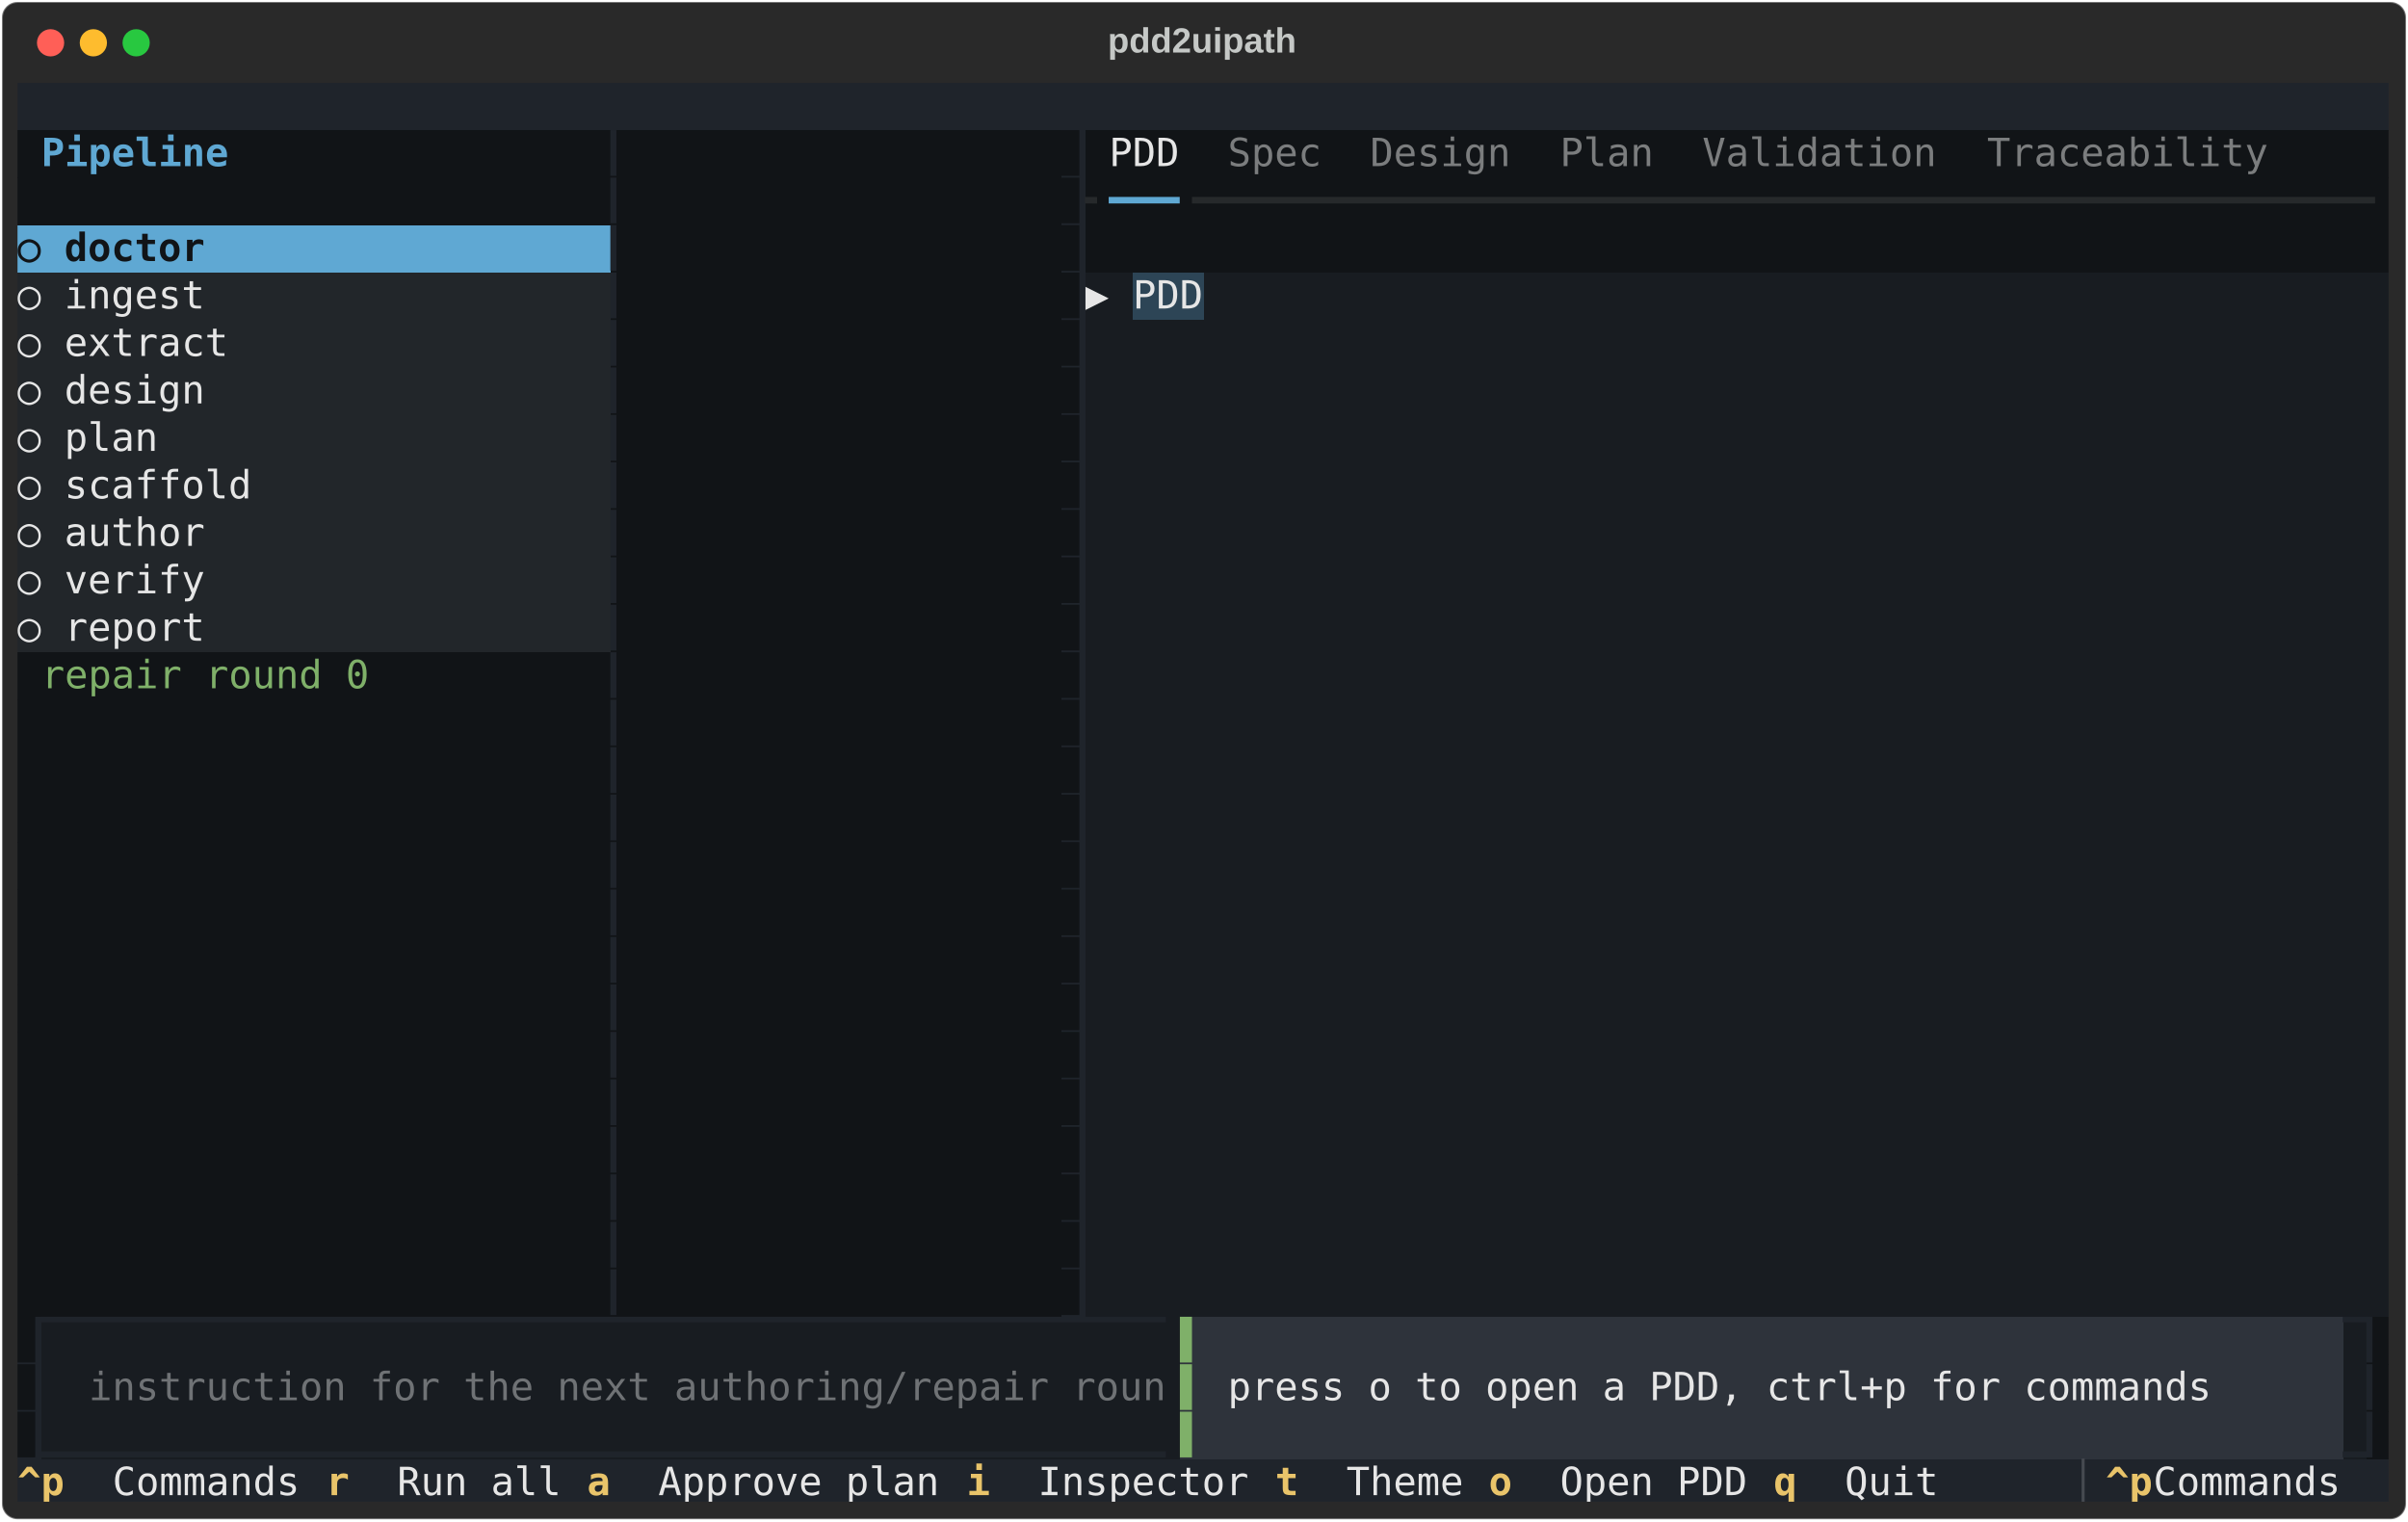
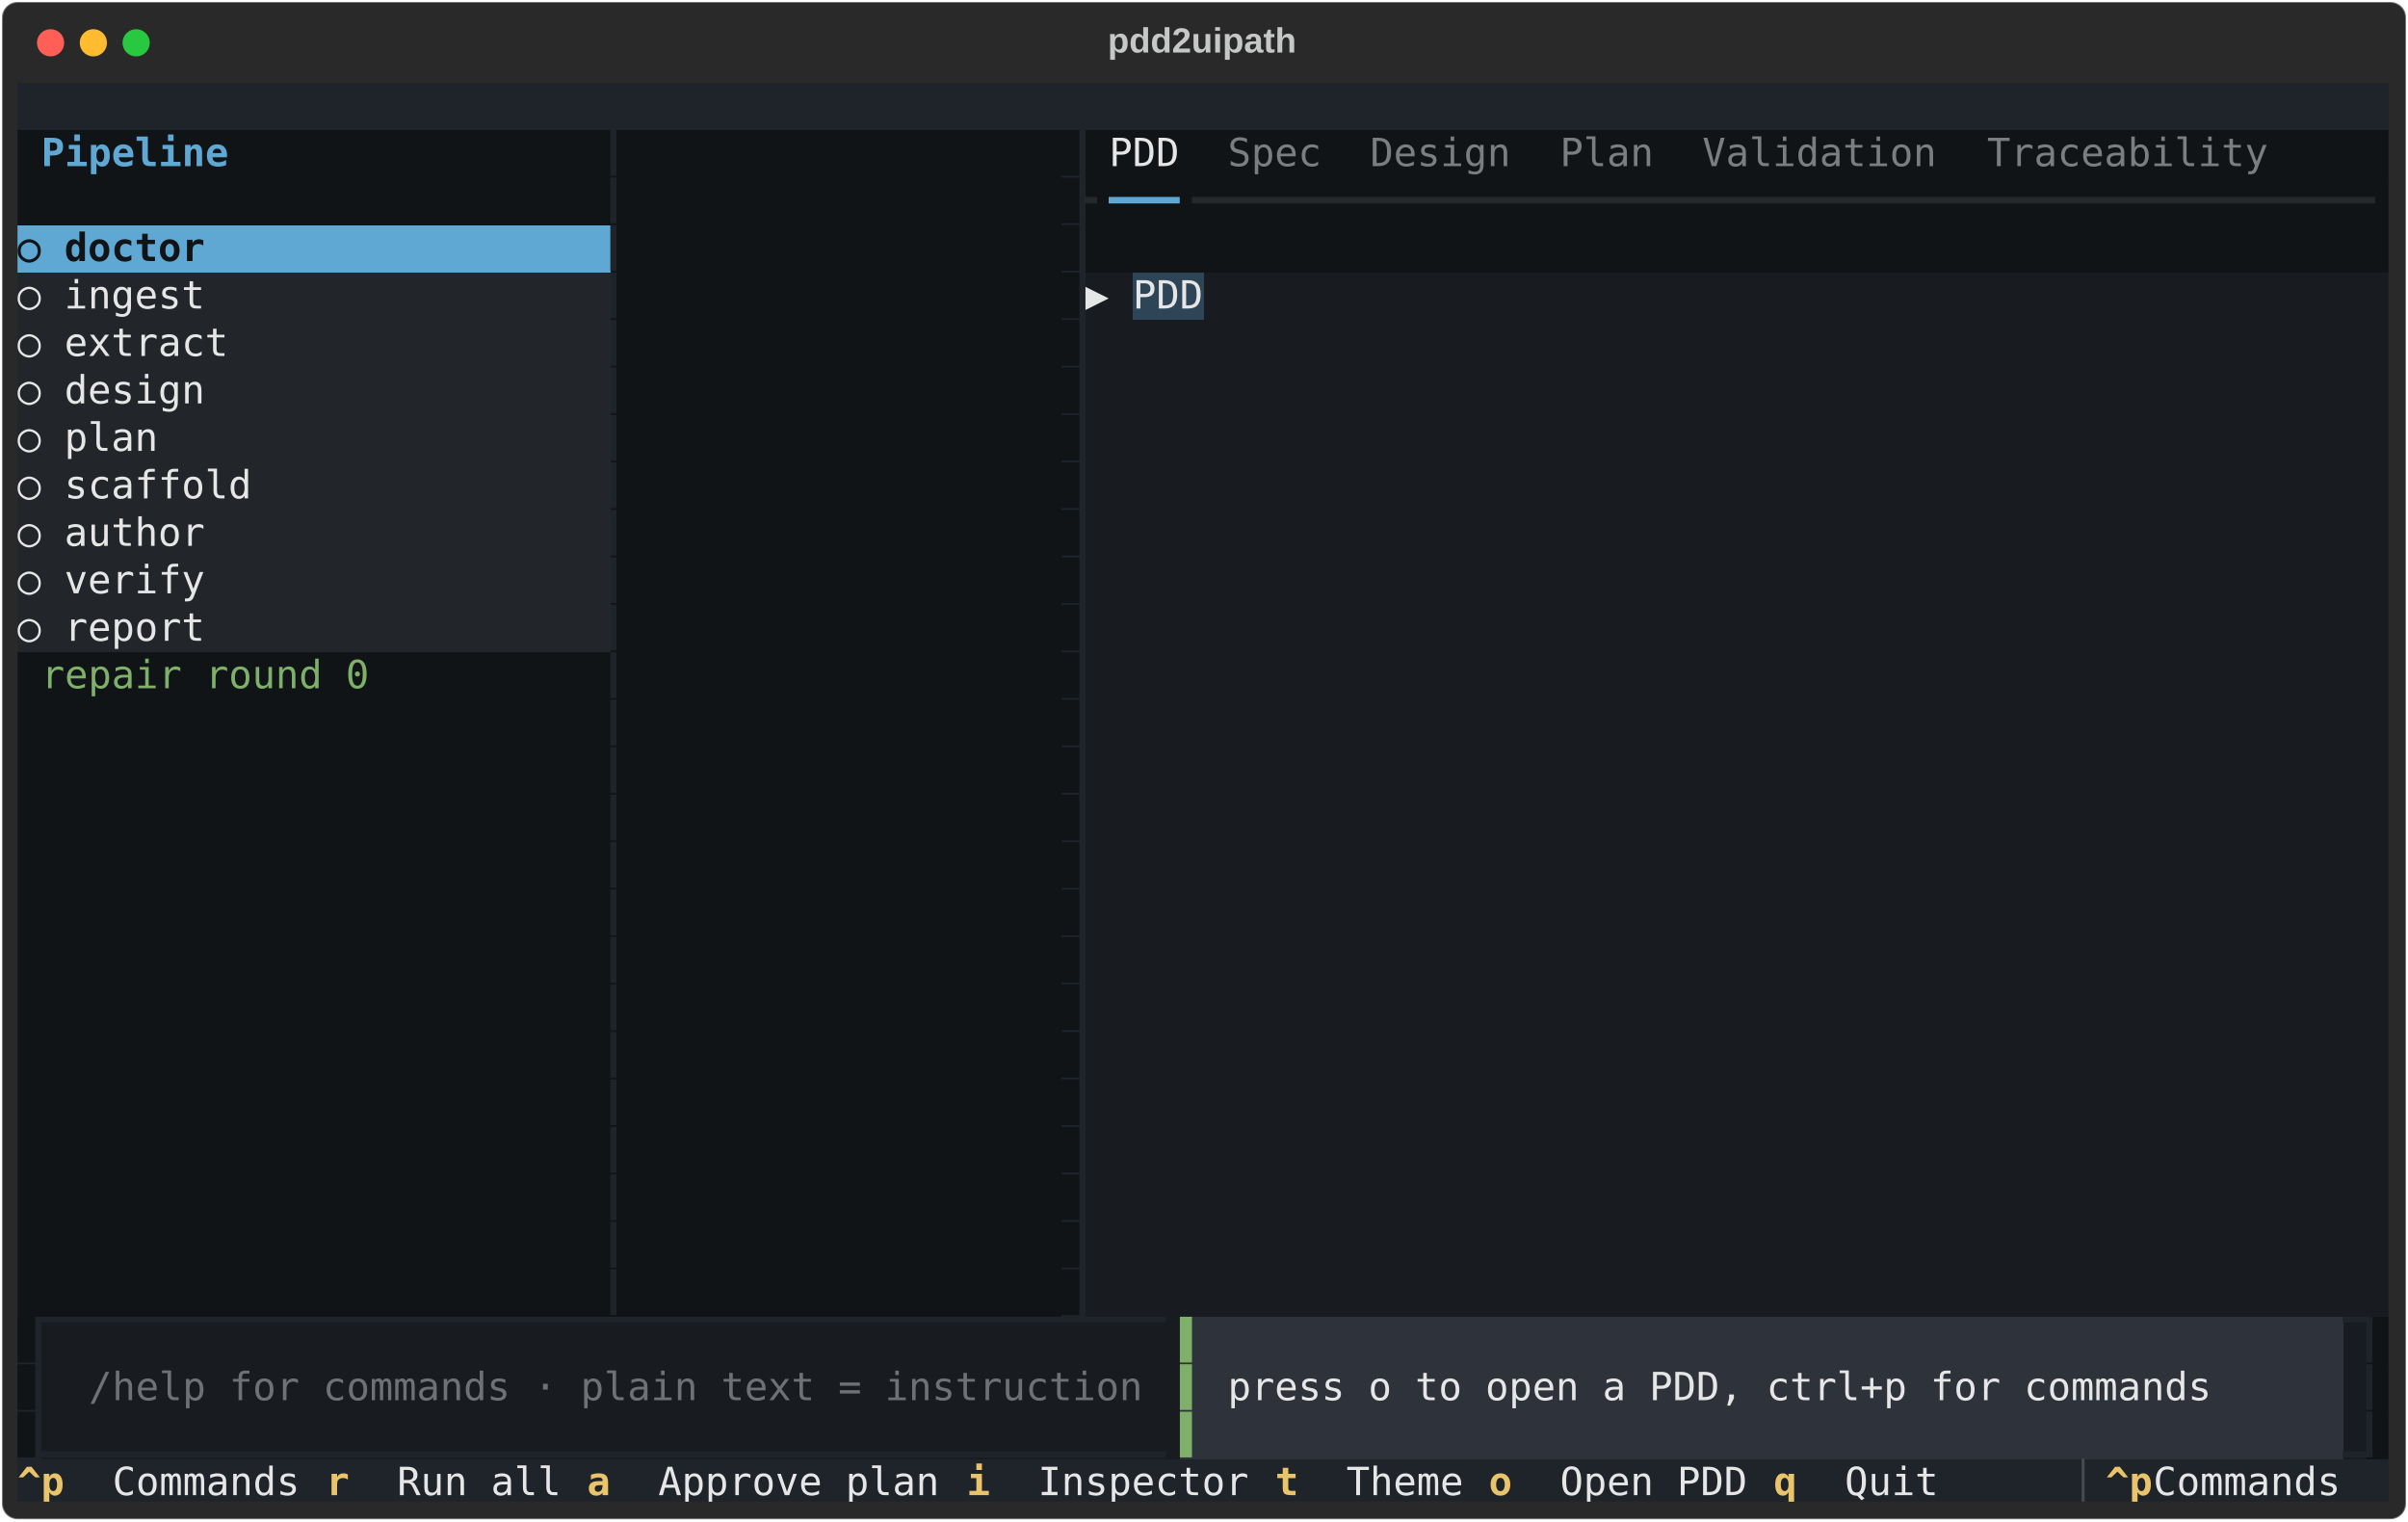
<svg xmlns="http://www.w3.org/2000/svg" class="rich-terminal" viewBox="0 0 1238 782.0">
  <style>

    @font-face {
        font-family: "Fira Code";
        src: local("FiraCode-Regular"),
                url("https://cdnjs.cloudflare.com/ajax/libs/firacode/6.2.0/woff2/FiraCode-Regular.woff2") format("woff2"),
                url("https://cdnjs.cloudflare.com/ajax/libs/firacode/6.2.0/woff/FiraCode-Regular.woff") format("woff");
        font-style: normal;
        font-weight: 400;
    }
    @font-face {
        font-family: "Fira Code";
        src: local("FiraCode-Bold"),
                url("https://cdnjs.cloudflare.com/ajax/libs/firacode/6.2.0/woff2/FiraCode-Bold.woff2") format("woff2"),
                url("https://cdnjs.cloudflare.com/ajax/libs/firacode/6.2.0/woff/FiraCode-Bold.woff") format("woff");
        font-style: bold;
        font-weight: 700;
    }

    .terminal-matrix {
        font-family: Fira Code, monospace;
        font-size: 20px;
        line-height: 24.4px;
        font-variant-east-asian: full-width;
    }

    .terminal-title {
        font-size: 18px;
        font-weight: bold;
        font-family: arial;
    }

    .terminal-r1 { fill: #c5c8c6 }
.terminal-r2 { fill: #e6e6e6 }
.terminal-r3 { fill: #5fa8d3;font-weight: bold }
.terminal-r4 { fill: #1f242b }
.terminal-r5 { fill: #111417 }
.terminal-r6 { fill: #7b7d7e }
.terminal-r7 { fill: #26292b }
.terminal-r8 { fill: #5fa8d3 }
.terminal-r9 { fill: #111417;font-weight: bold }
.terminal-r10 { fill: #e8c46a }
.terminal-r11 { fill: #7fb069 }
.terminal-r12 { fill: #6f7275 }
.terminal-r13 { fill: #e9c46a;font-weight: bold }
.terminal-r14 { fill: #464a50 }
    </style>
  <defs>
    <clipPath id="terminal-clip-terminal">
      <rect x="0" y="0" width="1219.0" height="731.0" />
    </clipPath>
    <clipPath id="terminal-line-0">
      <rect x="0" y="1.5" width="1220" height="24.65" />
    </clipPath>
    <clipPath id="terminal-line-1">
      <rect x="0" y="25.9" width="1220" height="24.65" />
    </clipPath>
    <clipPath id="terminal-line-2">
      <rect x="0" y="50.3" width="1220" height="24.65" />
    </clipPath>
    <clipPath id="terminal-line-3">
      <rect x="0" y="74.7" width="1220" height="24.65" />
    </clipPath>
    <clipPath id="terminal-line-4">
      <rect x="0" y="99.1" width="1220" height="24.65" />
    </clipPath>
    <clipPath id="terminal-line-5">
      <rect x="0" y="123.5" width="1220" height="24.65" />
    </clipPath>
    <clipPath id="terminal-line-6">
      <rect x="0" y="147.9" width="1220" height="24.65" />
    </clipPath>
    <clipPath id="terminal-line-7">
      <rect x="0" y="172.3" width="1220" height="24.65" />
    </clipPath>
    <clipPath id="terminal-line-8">
      <rect x="0" y="196.7" width="1220" height="24.65" />
    </clipPath>
    <clipPath id="terminal-line-9">
      <rect x="0" y="221.1" width="1220" height="24.65" />
    </clipPath>
    <clipPath id="terminal-line-10">
      <rect x="0" y="245.5" width="1220" height="24.65" />
    </clipPath>
    <clipPath id="terminal-line-11">
      <rect x="0" y="269.9" width="1220" height="24.65" />
    </clipPath>
    <clipPath id="terminal-line-12">
      <rect x="0" y="294.3" width="1220" height="24.65" />
    </clipPath>
    <clipPath id="terminal-line-13">
      <rect x="0" y="318.7" width="1220" height="24.65" />
    </clipPath>
    <clipPath id="terminal-line-14">
      <rect x="0" y="343.1" width="1220" height="24.65" />
    </clipPath>
    <clipPath id="terminal-line-15">
      <rect x="0" y="367.5" width="1220" height="24.65" />
    </clipPath>
    <clipPath id="terminal-line-16">
      <rect x="0" y="391.9" width="1220" height="24.65" />
    </clipPath>
    <clipPath id="terminal-line-17">
      <rect x="0" y="416.3" width="1220" height="24.65" />
    </clipPath>
    <clipPath id="terminal-line-18">
      <rect x="0" y="440.7" width="1220" height="24.65" />
    </clipPath>
    <clipPath id="terminal-line-19">
      <rect x="0" y="465.1" width="1220" height="24.65" />
    </clipPath>
    <clipPath id="terminal-line-20">
      <rect x="0" y="489.5" width="1220" height="24.65" />
    </clipPath>
    <clipPath id="terminal-line-21">
      <rect x="0" y="513.9" width="1220" height="24.65" />
    </clipPath>
    <clipPath id="terminal-line-22">
      <rect x="0" y="538.3" width="1220" height="24.65" />
    </clipPath>
    <clipPath id="terminal-line-23">
      <rect x="0" y="562.7" width="1220" height="24.65" />
    </clipPath>
    <clipPath id="terminal-line-24">
      <rect x="0" y="587.1" width="1220" height="24.65" />
    </clipPath>
    <clipPath id="terminal-line-25">
      <rect x="0" y="611.5" width="1220" height="24.65" />
    </clipPath>
    <clipPath id="terminal-line-26">
      <rect x="0" y="635.9" width="1220" height="24.65" />
    </clipPath>
    <clipPath id="terminal-line-27">
      <rect x="0" y="660.3" width="1220" height="24.65" />
    </clipPath>
    <clipPath id="terminal-line-28">
      <rect x="0" y="684.7" width="1220" height="24.65" />
    </clipPath>
  </defs>
  <rect fill="#292929" stroke="rgba(255,255,255,0.35)" stroke-width="1" x="1" y="1" width="1236" height="780" rx="8" />
  <text class="terminal-title" fill="#c5c8c6" text-anchor="middle" x="618" y="27">pdd2uipath</text>
  <g transform="translate(26,22)">
    <circle cx="0" cy="0" r="7" fill="#ff5f57" />
    <circle cx="22" cy="0" r="7" fill="#febc2e" />
    <circle cx="44" cy="0" r="7" fill="#28c840" />
  </g>
  <g transform="translate(9, 41)" clip-path="url(#terminal-clip-terminal)">
    <rect fill="#1f242b" x="0" y="1.5" width="12.2" height="24.65" shape-rendering="crispEdges" />
    <rect fill="#1f242b" x="12.2" y="1.5" width="0" height="24.65" shape-rendering="crispEdges" />
    <rect fill="#1f242b" x="12.2" y="1.5" width="1207.8" height="24.65" shape-rendering="crispEdges" />
    <rect fill="#111417" x="0" y="25.9" width="12.2" height="24.65" shape-rendering="crispEdges" />
    <rect fill="#111417" x="12.2" y="25.9" width="97.6" height="24.65" shape-rendering="crispEdges" />
    <rect fill="#111417" x="109.8" y="25.9" width="195.2" height="24.65" shape-rendering="crispEdges" />
    <rect fill="#111417" x="305" y="25.9" width="12.2" height="24.65" shape-rendering="crispEdges" />
    <rect fill="#111417" x="317.2" y="25.9" width="219.6" height="24.65" shape-rendering="crispEdges" />
    <rect fill="#1f242b" x="536.8" y="25.9" width="12.2" height="24.65" shape-rendering="crispEdges" />
    <rect fill="#111417" x="549" y="25.9" width="12.2" height="24.65" shape-rendering="crispEdges" />
    <rect fill="#111417" x="561.2" y="25.9" width="36.6" height="24.65" shape-rendering="crispEdges" />
    <rect fill="#111417" x="597.8" y="25.9" width="24.4" height="24.65" shape-rendering="crispEdges" />
    <rect fill="#111417" x="622.2" y="25.9" width="48.8" height="24.65" shape-rendering="crispEdges" />
    <rect fill="#111417" x="671" y="25.9" width="24.4" height="24.65" shape-rendering="crispEdges" />
    <rect fill="#111417" x="695.4" y="25.9" width="73.2" height="24.65" shape-rendering="crispEdges" />
    <rect fill="#111417" x="768.6" y="25.9" width="24.4" height="24.65" shape-rendering="crispEdges" />
    <rect fill="#111417" x="793" y="25.9" width="48.8" height="24.65" shape-rendering="crispEdges" />
    <rect fill="#111417" x="841.8" y="25.9" width="24.4" height="24.65" shape-rendering="crispEdges" />
    <rect fill="#111417" x="866.2" y="25.9" width="122" height="24.65" shape-rendering="crispEdges" />
    <rect fill="#111417" x="988.2" y="25.9" width="24.4" height="24.65" shape-rendering="crispEdges" />
    <rect fill="#111417" x="1012.6" y="25.9" width="146.4" height="24.65" shape-rendering="crispEdges" />
    <rect fill="#111417" x="1159" y="25.9" width="61" height="24.65" shape-rendering="crispEdges" />
    <rect fill="#111417" x="0" y="50.3" width="305" height="24.65" shape-rendering="crispEdges" />
    <rect fill="#111417" x="305" y="50.3" width="12.2" height="24.65" shape-rendering="crispEdges" />
    <rect fill="#111417" x="317.2" y="50.3" width="219.6" height="24.65" shape-rendering="crispEdges" />
    <rect fill="#1f242b" x="536.8" y="50.3" width="12.2" height="24.65" shape-rendering="crispEdges" />
    <rect fill="#111417" x="549" y="50.3" width="12.2" height="24.65" shape-rendering="crispEdges" />
    <rect fill="#111417" x="561.2" y="50.3" width="36.6" height="24.65" shape-rendering="crispEdges" />
    <rect fill="#111417" x="597.8" y="50.3" width="622.2" height="24.65" shape-rendering="crispEdges" />
    <rect fill="#5fa8d3" x="0" y="74.7" width="97.6" height="24.65" shape-rendering="crispEdges" />
    <rect fill="#5fa8d3" x="97.6" y="74.7" width="207.4" height="24.65" shape-rendering="crispEdges" />
    <rect fill="#111417" x="305" y="74.7" width="12.2" height="24.65" shape-rendering="crispEdges" />
    <rect fill="#111417" x="317.2" y="74.7" width="219.6" height="24.65" shape-rendering="crispEdges" />
    <rect fill="#1f242b" x="536.8" y="74.7" width="12.2" height="24.65" shape-rendering="crispEdges" />
    <rect fill="#111417" x="549" y="74.7" width="12.2" height="24.65" shape-rendering="crispEdges" />
    <rect fill="#111417" x="561.2" y="74.7" width="0" height="24.65" shape-rendering="crispEdges" />
    <rect fill="#111417" x="561.2" y="74.7" width="658.8" height="24.65" shape-rendering="crispEdges" />
    <rect fill="#22262a" x="0" y="99.1" width="97.6" height="24.65" shape-rendering="crispEdges" />
    <rect fill="#22262a" x="97.6" y="99.1" width="207.4" height="24.65" shape-rendering="crispEdges" />
    <rect fill="#111417" x="305" y="99.1" width="12.2" height="24.65" shape-rendering="crispEdges" />
    <rect fill="#111417" x="317.2" y="99.1" width="219.6" height="24.65" shape-rendering="crispEdges" />
    <rect fill="#1f242b" x="536.8" y="99.1" width="12.2" height="24.65" shape-rendering="crispEdges" />
    <rect fill="#181c21" x="549" y="99.1" width="24.4" height="24.65" shape-rendering="crispEdges" />
    <rect fill="#2d4556" x="573.4" y="99.1" width="36.6" height="24.65" shape-rendering="crispEdges" />
    <rect fill="#181c21" x="610" y="99.1" width="610" height="24.65" shape-rendering="crispEdges" />
    <rect fill="#22262a" x="0" y="123.5" width="109.8" height="24.65" shape-rendering="crispEdges" />
    <rect fill="#22262a" x="109.8" y="123.5" width="195.2" height="24.65" shape-rendering="crispEdges" />
    <rect fill="#111417" x="305" y="123.5" width="12.2" height="24.65" shape-rendering="crispEdges" />
    <rect fill="#111417" x="317.2" y="123.5" width="219.6" height="24.65" shape-rendering="crispEdges" />
    <rect fill="#1f242b" x="536.8" y="123.5" width="12.2" height="24.65" shape-rendering="crispEdges" />
    <rect fill="#181c21" x="549" y="123.5" width="671" height="24.65" shape-rendering="crispEdges" />
    <rect fill="#22262a" x="0" y="147.9" width="97.6" height="24.65" shape-rendering="crispEdges" />
    <rect fill="#22262a" x="97.6" y="147.9" width="207.4" height="24.65" shape-rendering="crispEdges" />
    <rect fill="#111417" x="305" y="147.9" width="12.2" height="24.65" shape-rendering="crispEdges" />
    <rect fill="#111417" x="317.2" y="147.9" width="219.6" height="24.65" shape-rendering="crispEdges" />
    <rect fill="#1f242b" x="536.8" y="147.9" width="12.2" height="24.65" shape-rendering="crispEdges" />
    <rect fill="#181c21" x="549" y="147.9" width="671" height="24.65" shape-rendering="crispEdges" />
    <rect fill="#22262a" x="0" y="172.3" width="73.2" height="24.65" shape-rendering="crispEdges" />
    <rect fill="#22262a" x="73.2" y="172.3" width="231.8" height="24.65" shape-rendering="crispEdges" />
    <rect fill="#111417" x="305" y="172.3" width="12.2" height="24.65" shape-rendering="crispEdges" />
    <rect fill="#111417" x="317.2" y="172.3" width="219.6" height="24.65" shape-rendering="crispEdges" />
    <rect fill="#1f242b" x="536.8" y="172.3" width="12.2" height="24.65" shape-rendering="crispEdges" />
    <rect fill="#181c21" x="549" y="172.3" width="671" height="24.65" shape-rendering="crispEdges" />
    <rect fill="#22262a" x="0" y="196.7" width="122" height="24.65" shape-rendering="crispEdges" />
    <rect fill="#22262a" x="122" y="196.7" width="183" height="24.65" shape-rendering="crispEdges" />
    <rect fill="#111417" x="305" y="196.7" width="12.2" height="24.65" shape-rendering="crispEdges" />
    <rect fill="#111417" x="317.2" y="196.7" width="219.6" height="24.65" shape-rendering="crispEdges" />
    <rect fill="#1f242b" x="536.8" y="196.7" width="12.2" height="24.65" shape-rendering="crispEdges" />
    <rect fill="#181c21" x="549" y="196.7" width="671" height="24.65" shape-rendering="crispEdges" />
    <rect fill="#22262a" x="0" y="221.1" width="97.6" height="24.65" shape-rendering="crispEdges" />
    <rect fill="#22262a" x="97.6" y="221.1" width="207.4" height="24.65" shape-rendering="crispEdges" />
    <rect fill="#111417" x="305" y="221.1" width="12.2" height="24.65" shape-rendering="crispEdges" />
    <rect fill="#111417" x="317.2" y="221.1" width="219.6" height="24.65" shape-rendering="crispEdges" />
    <rect fill="#1f242b" x="536.8" y="221.1" width="12.2" height="24.65" shape-rendering="crispEdges" />
    <rect fill="#181c21" x="549" y="221.1" width="671" height="24.65" shape-rendering="crispEdges" />
    <rect fill="#22262a" x="0" y="245.5" width="97.6" height="24.65" shape-rendering="crispEdges" />
    <rect fill="#22262a" x="97.6" y="245.5" width="207.4" height="24.65" shape-rendering="crispEdges" />
    <rect fill="#111417" x="305" y="245.5" width="12.2" height="24.65" shape-rendering="crispEdges" />
    <rect fill="#111417" x="317.2" y="245.5" width="219.6" height="24.65" shape-rendering="crispEdges" />
    <rect fill="#1f242b" x="536.8" y="245.5" width="12.2" height="24.65" shape-rendering="crispEdges" />
    <rect fill="#181c21" x="549" y="245.5" width="671" height="24.65" shape-rendering="crispEdges" />
    <rect fill="#22262a" x="0" y="269.9" width="97.6" height="24.65" shape-rendering="crispEdges" />
    <rect fill="#22262a" x="97.6" y="269.9" width="207.4" height="24.65" shape-rendering="crispEdges" />
    <rect fill="#111417" x="305" y="269.9" width="12.2" height="24.65" shape-rendering="crispEdges" />
    <rect fill="#111417" x="317.2" y="269.9" width="219.6" height="24.65" shape-rendering="crispEdges" />
    <rect fill="#1f242b" x="536.8" y="269.9" width="12.2" height="24.65" shape-rendering="crispEdges" />
    <rect fill="#181c21" x="549" y="269.9" width="671" height="24.65" shape-rendering="crispEdges" />
    <rect fill="#111417" x="0" y="294.3" width="12.2" height="24.65" shape-rendering="crispEdges" />
    <rect fill="#111417" x="12.2" y="294.3" width="170.8" height="24.65" shape-rendering="crispEdges" />
    <rect fill="#111417" x="183" y="294.3" width="122" height="24.65" shape-rendering="crispEdges" />
    <rect fill="#111417" x="305" y="294.3" width="12.2" height="24.65" shape-rendering="crispEdges" />
    <rect fill="#111417" x="317.2" y="294.3" width="219.6" height="24.65" shape-rendering="crispEdges" />
    <rect fill="#1f242b" x="536.8" y="294.3" width="12.2" height="24.65" shape-rendering="crispEdges" />
    <rect fill="#181c21" x="549" y="294.3" width="671" height="24.65" shape-rendering="crispEdges" />
    <rect fill="#111417" x="0" y="318.7" width="305" height="24.65" shape-rendering="crispEdges" />
    <rect fill="#111417" x="305" y="318.7" width="12.2" height="24.65" shape-rendering="crispEdges" />
    <rect fill="#111417" x="317.2" y="318.7" width="219.6" height="24.65" shape-rendering="crispEdges" />
    <rect fill="#1f242b" x="536.8" y="318.7" width="12.2" height="24.65" shape-rendering="crispEdges" />
    <rect fill="#181c21" x="549" y="318.7" width="671" height="24.65" shape-rendering="crispEdges" />
    <rect fill="#111417" x="0" y="343.1" width="305" height="24.65" shape-rendering="crispEdges" />
    <rect fill="#111417" x="305" y="343.1" width="12.2" height="24.65" shape-rendering="crispEdges" />
    <rect fill="#111417" x="317.2" y="343.1" width="219.6" height="24.65" shape-rendering="crispEdges" />
    <rect fill="#1f242b" x="536.8" y="343.1" width="12.2" height="24.65" shape-rendering="crispEdges" />
    <rect fill="#181c21" x="549" y="343.1" width="671" height="24.65" shape-rendering="crispEdges" />
    <rect fill="#111417" x="0" y="367.5" width="305" height="24.65" shape-rendering="crispEdges" />
    <rect fill="#111417" x="305" y="367.5" width="12.2" height="24.65" shape-rendering="crispEdges" />
    <rect fill="#111417" x="317.2" y="367.5" width="219.6" height="24.65" shape-rendering="crispEdges" />
    <rect fill="#1f242b" x="536.8" y="367.5" width="12.2" height="24.65" shape-rendering="crispEdges" />
    <rect fill="#181c21" x="549" y="367.5" width="671" height="24.65" shape-rendering="crispEdges" />
    <rect fill="#111417" x="0" y="391.9" width="305" height="24.65" shape-rendering="crispEdges" />
    <rect fill="#111417" x="305" y="391.9" width="12.2" height="24.65" shape-rendering="crispEdges" />
    <rect fill="#111417" x="317.2" y="391.9" width="219.6" height="24.65" shape-rendering="crispEdges" />
    <rect fill="#1f242b" x="536.8" y="391.9" width="12.2" height="24.65" shape-rendering="crispEdges" />
    <rect fill="#181c21" x="549" y="391.9" width="671" height="24.65" shape-rendering="crispEdges" />
    <rect fill="#111417" x="0" y="416.3" width="305" height="24.65" shape-rendering="crispEdges" />
    <rect fill="#111417" x="305" y="416.3" width="12.2" height="24.65" shape-rendering="crispEdges" />
    <rect fill="#111417" x="317.2" y="416.3" width="219.6" height="24.65" shape-rendering="crispEdges" />
    <rect fill="#1f242b" x="536.8" y="416.3" width="12.2" height="24.65" shape-rendering="crispEdges" />
    <rect fill="#181c21" x="549" y="416.3" width="671" height="24.65" shape-rendering="crispEdges" />
    <rect fill="#111417" x="0" y="440.7" width="305" height="24.65" shape-rendering="crispEdges" />
    <rect fill="#111417" x="305" y="440.7" width="12.2" height="24.65" shape-rendering="crispEdges" />
    <rect fill="#111417" x="317.2" y="440.7" width="219.6" height="24.65" shape-rendering="crispEdges" />
    <rect fill="#1f242b" x="536.8" y="440.7" width="12.2" height="24.65" shape-rendering="crispEdges" />
    <rect fill="#181c21" x="549" y="440.7" width="671" height="24.65" shape-rendering="crispEdges" />
    <rect fill="#111417" x="0" y="465.1" width="305" height="24.65" shape-rendering="crispEdges" />
    <rect fill="#111417" x="305" y="465.1" width="12.2" height="24.65" shape-rendering="crispEdges" />
    <rect fill="#111417" x="317.2" y="465.1" width="219.6" height="24.65" shape-rendering="crispEdges" />
    <rect fill="#1f242b" x="536.8" y="465.1" width="12.2" height="24.65" shape-rendering="crispEdges" />
    <rect fill="#181c21" x="549" y="465.1" width="671" height="24.65" shape-rendering="crispEdges" />
    <rect fill="#111417" x="0" y="489.5" width="305" height="24.65" shape-rendering="crispEdges" />
    <rect fill="#111417" x="305" y="489.5" width="12.2" height="24.65" shape-rendering="crispEdges" />
    <rect fill="#111417" x="317.2" y="489.5" width="219.6" height="24.65" shape-rendering="crispEdges" />
    <rect fill="#1f242b" x="536.8" y="489.5" width="12.2" height="24.65" shape-rendering="crispEdges" />
    <rect fill="#181c21" x="549" y="489.5" width="671" height="24.65" shape-rendering="crispEdges" />
    <rect fill="#111417" x="0" y="513.9" width="305" height="24.65" shape-rendering="crispEdges" />
    <rect fill="#111417" x="305" y="513.9" width="12.2" height="24.65" shape-rendering="crispEdges" />
    <rect fill="#111417" x="317.2" y="513.9" width="219.6" height="24.65" shape-rendering="crispEdges" />
    <rect fill="#1f242b" x="536.8" y="513.9" width="12.2" height="24.65" shape-rendering="crispEdges" />
    <rect fill="#181c21" x="549" y="513.9" width="671" height="24.65" shape-rendering="crispEdges" />
    <rect fill="#111417" x="0" y="538.3" width="305" height="24.65" shape-rendering="crispEdges" />
    <rect fill="#111417" x="305" y="538.3" width="12.2" height="24.65" shape-rendering="crispEdges" />
    <rect fill="#111417" x="317.2" y="538.3" width="219.6" height="24.65" shape-rendering="crispEdges" />
    <rect fill="#1f242b" x="536.8" y="538.3" width="12.2" height="24.65" shape-rendering="crispEdges" />
    <rect fill="#181c21" x="549" y="538.3" width="671" height="24.65" shape-rendering="crispEdges" />
    <rect fill="#111417" x="0" y="562.7" width="305" height="24.65" shape-rendering="crispEdges" />
    <rect fill="#111417" x="305" y="562.7" width="12.2" height="24.65" shape-rendering="crispEdges" />
    <rect fill="#111417" x="317.2" y="562.7" width="219.6" height="24.65" shape-rendering="crispEdges" />
    <rect fill="#1f242b" x="536.8" y="562.7" width="12.2" height="24.65" shape-rendering="crispEdges" />
    <rect fill="#181c21" x="549" y="562.7" width="671" height="24.65" shape-rendering="crispEdges" />
    <rect fill="#111417" x="0" y="587.1" width="305" height="24.65" shape-rendering="crispEdges" />
    <rect fill="#111417" x="305" y="587.1" width="12.2" height="24.65" shape-rendering="crispEdges" />
    <rect fill="#111417" x="317.2" y="587.1" width="219.6" height="24.65" shape-rendering="crispEdges" />
    <rect fill="#1f242b" x="536.8" y="587.1" width="12.2" height="24.65" shape-rendering="crispEdges" />
    <rect fill="#181c21" x="549" y="587.1" width="671" height="24.65" shape-rendering="crispEdges" />
    <rect fill="#111417" x="0" y="611.5" width="305" height="24.65" shape-rendering="crispEdges" />
    <rect fill="#111417" x="305" y="611.5" width="12.2" height="24.65" shape-rendering="crispEdges" />
    <rect fill="#111417" x="317.2" y="611.5" width="219.6" height="24.65" shape-rendering="crispEdges" />
    <rect fill="#1f242b" x="536.8" y="611.5" width="12.2" height="24.65" shape-rendering="crispEdges" />
    <rect fill="#181c21" x="549" y="611.5" width="671" height="24.65" shape-rendering="crispEdges" />
    <rect fill="#1f242b" x="0" y="635.9" width="12.2" height="24.65" shape-rendering="crispEdges" />
    <rect fill="#181c21" x="12.2" y="635.9" width="585.6" height="24.65" shape-rendering="crispEdges" />
    <rect fill="#2e333b" x="597.8" y="635.9" width="12.2" height="24.65" shape-rendering="crispEdges" />
    <rect fill="#2e333b" x="610" y="635.9" width="585.6" height="24.65" shape-rendering="crispEdges" />
    <rect fill="#181c21" x="1195.6" y="635.9" width="12.2" height="24.65" shape-rendering="crispEdges" />
    <rect fill="#111417" x="1207.8" y="635.9" width="12.2" height="24.65" shape-rendering="crispEdges" />
    <rect fill="#1f242b" x="0" y="660.3" width="12.2" height="24.65" shape-rendering="crispEdges" />
    <rect fill="#181c21" x="12.2" y="660.3" width="24.4" height="24.65" shape-rendering="crispEdges" />
    <rect fill="#181c21" x="36.6" y="660.3" width="561.2" height="24.65" shape-rendering="crispEdges" />
    <rect fill="#2e333b" x="597.8" y="660.3" width="12.2" height="24.65" shape-rendering="crispEdges" />
    <rect fill="#2e333b" x="610" y="660.3" width="12.2" height="24.65" shape-rendering="crispEdges" />
    <rect fill="#2e333b" x="622.2" y="660.3" width="512.4" height="24.65" shape-rendering="crispEdges" />
    <rect fill="#2e333b" x="1134.6" y="660.3" width="61" height="24.65" shape-rendering="crispEdges" />
    <rect fill="#181c21" x="1195.6" y="660.3" width="12.2" height="24.65" shape-rendering="crispEdges" />
    <rect fill="#111417" x="1207.8" y="660.3" width="12.2" height="24.65" shape-rendering="crispEdges" />
    <rect fill="#1f242b" x="0" y="684.7" width="12.2" height="24.65" shape-rendering="crispEdges" />
    <rect fill="#181c21" x="12.2" y="684.7" width="585.6" height="24.65" shape-rendering="crispEdges" />
    <rect fill="#2e333b" x="597.8" y="684.7" width="12.2" height="24.65" shape-rendering="crispEdges" />
    <rect fill="#2e333b" x="610" y="684.7" width="585.6" height="24.65" shape-rendering="crispEdges" />
    <rect fill="#181c21" x="1195.6" y="684.7" width="12.2" height="24.65" shape-rendering="crispEdges" />
    <rect fill="#111417" x="1207.8" y="684.7" width="12.2" height="24.65" shape-rendering="crispEdges" />
    <rect fill="#1f242b" x="0" y="709.1" width="48.8" height="24.65" shape-rendering="crispEdges" />
    <rect fill="#1f242b" x="48.8" y="709.1" width="109.8" height="24.65" shape-rendering="crispEdges" />
    <rect fill="#1f242b" x="158.6" y="709.1" width="36.6" height="24.65" shape-rendering="crispEdges" />
    <rect fill="#1f242b" x="195.2" y="709.1" width="97.6" height="24.65" shape-rendering="crispEdges" />
    <rect fill="#1f242b" x="292.8" y="709.1" width="36.6" height="24.65" shape-rendering="crispEdges" />
    <rect fill="#1f242b" x="329.4" y="709.1" width="158.6" height="24.65" shape-rendering="crispEdges" />
    <rect fill="#1f242b" x="488" y="709.1" width="36.6" height="24.65" shape-rendering="crispEdges" />
    <rect fill="#1f242b" x="524.6" y="709.1" width="122" height="24.65" shape-rendering="crispEdges" />
    <rect fill="#1f242b" x="646.6" y="709.1" width="36.6" height="24.65" shape-rendering="crispEdges" />
    <rect fill="#1f242b" x="683.2" y="709.1" width="73.2" height="24.65" shape-rendering="crispEdges" />
    <rect fill="#1f242b" x="756.4" y="709.1" width="36.6" height="24.65" shape-rendering="crispEdges" />
    <rect fill="#1f242b" x="793" y="709.1" width="109.8" height="24.65" shape-rendering="crispEdges" />
    <rect fill="#1f242b" x="902.8" y="709.1" width="36.6" height="24.65" shape-rendering="crispEdges" />
    <rect fill="#1f242b" x="939.4" y="709.1" width="61" height="24.65" shape-rendering="crispEdges" />
    <rect fill="#1f242b" x="1000.4" y="709.1" width="61" height="24.65" shape-rendering="crispEdges" />
    <rect fill="#1f242b" x="1061.4" y="709.1" width="12.2" height="24.65" shape-rendering="crispEdges" />
    <rect fill="#1f242b" x="1073.6" y="709.1" width="24.4" height="24.65" shape-rendering="crispEdges" />
    <rect fill="#1f242b" x="1098" y="709.1" width="109.8" height="24.65" shape-rendering="crispEdges" />
    <rect fill="#1f242b" x="1207.8" y="709.1" width="12.2" height="24.65" shape-rendering="crispEdges" />
    <g class="terminal-matrix">
      <text class="terminal-r1" x="1220" y="20" textLength="12.2" clip-path="url(#terminal-line-0)">
</text>
      <text class="terminal-r3" x="12.2" y="44.4" textLength="97.6" clip-path="url(#terminal-line-1)">Pipeline</text>
      <text class="terminal-r4" x="305" y="44.4" textLength="12.2" clip-path="url(#terminal-line-1)">▎</text>
      <text class="terminal-r5" x="536.8" y="44.4" textLength="12.2" clip-path="url(#terminal-line-1)">▊</text>
      <text class="terminal-r2" x="561.2" y="44.4" textLength="36.6" clip-path="url(#terminal-line-1)">PDD</text>
      <text class="terminal-r6" x="622.2" y="44.4" textLength="48.8" clip-path="url(#terminal-line-1)">Spec</text>
      <text class="terminal-r6" x="695.4" y="44.4" textLength="73.2" clip-path="url(#terminal-line-1)">Design</text>
      <text class="terminal-r6" x="793" y="44.4" textLength="48.8" clip-path="url(#terminal-line-1)">Plan</text>
      <text class="terminal-r6" x="866.2" y="44.4" textLength="122" clip-path="url(#terminal-line-1)">Validation</text>
      <text class="terminal-r6" x="1012.6" y="44.4" textLength="146.4" clip-path="url(#terminal-line-1)">Traceability</text>
      <text class="terminal-r1" x="1220" y="44.4" textLength="12.2" clip-path="url(#terminal-line-1)">
</text>
      <text class="terminal-r4" x="305" y="68.8" textLength="12.2" clip-path="url(#terminal-line-2)">▎</text>
      <text class="terminal-r5" x="536.8" y="68.8" textLength="12.2" clip-path="url(#terminal-line-2)">▊</text>
      <text class="terminal-r7" x="549" y="68.8" textLength="12.2" clip-path="url(#terminal-line-2)">╸</text>
      <text class="terminal-r8" x="561.2" y="68.8" textLength="36.6" clip-path="url(#terminal-line-2)">━━━</text>
      <text class="terminal-r7" x="597.8" y="68.8" textLength="622.2" clip-path="url(#terminal-line-2)">╺━━━━━━━━━━━━━━━━━━━━━━━━━━━━━━━━━━━━━━━━━━━━━━━━━━</text>
      <text class="terminal-r1" x="1220" y="68.8" textLength="12.2" clip-path="url(#terminal-line-2)">
</text>
      <text class="terminal-r9" x="0" y="93.2" textLength="97.6" clip-path="url(#terminal-line-3)">○ doctor</text>
      <text class="terminal-r4" x="305" y="93.2" textLength="12.2" clip-path="url(#terminal-line-3)">▎</text>
      <text class="terminal-r5" x="536.8" y="93.2" textLength="12.2" clip-path="url(#terminal-line-3)">▊</text>
      <text class="terminal-r1" x="1220" y="93.2" textLength="12.2" clip-path="url(#terminal-line-3)">
</text>
      <text class="terminal-r2" x="0" y="117.6" textLength="97.6" clip-path="url(#terminal-line-4)">○ ingest</text>
      <text class="terminal-r4" x="305" y="117.6" textLength="12.2" clip-path="url(#terminal-line-4)">▎</text>
      <text class="terminal-r5" x="536.8" y="117.6" textLength="12.2" clip-path="url(#terminal-line-4)">▊</text>
      <text class="terminal-r2" x="549" y="117.6" textLength="24.4" clip-path="url(#terminal-line-4)">▶ </text>
      <text class="terminal-r2" x="573.4" y="117.6" textLength="36.6" clip-path="url(#terminal-line-4)">PDD</text>
      <text class="terminal-r1" x="1220" y="117.6" textLength="12.2" clip-path="url(#terminal-line-4)">
</text>
      <text class="terminal-r2" x="0" y="142" textLength="109.8" clip-path="url(#terminal-line-5)">○ extract</text>
      <text class="terminal-r4" x="305" y="142" textLength="12.2" clip-path="url(#terminal-line-5)">▎</text>
      <text class="terminal-r5" x="536.8" y="142" textLength="12.2" clip-path="url(#terminal-line-5)">▊</text>
      <text class="terminal-r1" x="1220" y="142" textLength="12.2" clip-path="url(#terminal-line-5)">
</text>
      <text class="terminal-r2" x="0" y="166.4" textLength="97.6" clip-path="url(#terminal-line-6)">○ design</text>
      <text class="terminal-r4" x="305" y="166.4" textLength="12.2" clip-path="url(#terminal-line-6)">▎</text>
      <text class="terminal-r5" x="536.8" y="166.4" textLength="12.2" clip-path="url(#terminal-line-6)">▊</text>
      <text class="terminal-r1" x="1220" y="166.4" textLength="12.2" clip-path="url(#terminal-line-6)">
</text>
      <text class="terminal-r2" x="0" y="190.8" textLength="73.2" clip-path="url(#terminal-line-7)">○ plan</text>
      <text class="terminal-r4" x="305" y="190.8" textLength="12.2" clip-path="url(#terminal-line-7)">▎</text>
      <text class="terminal-r5" x="536.8" y="190.8" textLength="12.2" clip-path="url(#terminal-line-7)">▊</text>
      <text class="terminal-r1" x="1220" y="190.8" textLength="12.2" clip-path="url(#terminal-line-7)">
</text>
      <text class="terminal-r2" x="0" y="215.2" textLength="122" clip-path="url(#terminal-line-8)">○ scaffold</text>
      <text class="terminal-r4" x="305" y="215.2" textLength="12.2" clip-path="url(#terminal-line-8)">▎</text>
      <text class="terminal-r5" x="536.8" y="215.2" textLength="12.2" clip-path="url(#terminal-line-8)">▊</text>
      <text class="terminal-r1" x="1220" y="215.2" textLength="12.2" clip-path="url(#terminal-line-8)">
</text>
      <text class="terminal-r2" x="0" y="239.6" textLength="97.6" clip-path="url(#terminal-line-9)">○ author</text>
      <text class="terminal-r4" x="305" y="239.6" textLength="12.2" clip-path="url(#terminal-line-9)">▎</text>
      <text class="terminal-r5" x="536.8" y="239.6" textLength="12.2" clip-path="url(#terminal-line-9)">▊</text>
      <text class="terminal-r1" x="1220" y="239.6" textLength="12.2" clip-path="url(#terminal-line-9)">
</text>
      <text class="terminal-r2" x="0" y="264" textLength="97.6" clip-path="url(#terminal-line-10)">○ verify</text>
      <text class="terminal-r4" x="305" y="264" textLength="12.2" clip-path="url(#terminal-line-10)">▎</text>
      <text class="terminal-r5" x="536.8" y="264" textLength="12.2" clip-path="url(#terminal-line-10)">▊</text>
      <text class="terminal-r1" x="1220" y="264" textLength="12.2" clip-path="url(#terminal-line-10)">
</text>
      <text class="terminal-r2" x="0" y="288.4" textLength="97.6" clip-path="url(#terminal-line-11)">○ report</text>
      <text class="terminal-r4" x="305" y="288.4" textLength="12.2" clip-path="url(#terminal-line-11)">▎</text>
      <text class="terminal-r5" x="536.8" y="288.4" textLength="12.2" clip-path="url(#terminal-line-11)">▊</text>
      <text class="terminal-r1" x="1220" y="288.4" textLength="12.2" clip-path="url(#terminal-line-11)">
</text>
      <text class="terminal-r11" x="12.2" y="312.8" textLength="170.8" clip-path="url(#terminal-line-12)">repair round 0</text>
      <text class="terminal-r4" x="305" y="312.8" textLength="12.2" clip-path="url(#terminal-line-12)">▎</text>
      <text class="terminal-r5" x="536.8" y="312.8" textLength="12.2" clip-path="url(#terminal-line-12)">▊</text>
      <text class="terminal-r1" x="1220" y="312.8" textLength="12.2" clip-path="url(#terminal-line-12)">
</text>
      <text class="terminal-r4" x="305" y="337.2" textLength="12.2" clip-path="url(#terminal-line-13)">▎</text>
      <text class="terminal-r5" x="536.8" y="337.2" textLength="12.2" clip-path="url(#terminal-line-13)">▊</text>
      <text class="terminal-r1" x="1220" y="337.2" textLength="12.2" clip-path="url(#terminal-line-13)">
</text>
      <text class="terminal-r4" x="305" y="361.6" textLength="12.2" clip-path="url(#terminal-line-14)">▎</text>
      <text class="terminal-r5" x="536.8" y="361.6" textLength="12.2" clip-path="url(#terminal-line-14)">▊</text>
      <text class="terminal-r1" x="1220" y="361.6" textLength="12.2" clip-path="url(#terminal-line-14)">
</text>
      <text class="terminal-r4" x="305" y="386" textLength="12.2" clip-path="url(#terminal-line-15)">▎</text>
      <text class="terminal-r5" x="536.8" y="386" textLength="12.2" clip-path="url(#terminal-line-15)">▊</text>
      <text class="terminal-r1" x="1220" y="386" textLength="12.2" clip-path="url(#terminal-line-15)">
</text>
      <text class="terminal-r4" x="305" y="410.4" textLength="12.2" clip-path="url(#terminal-line-16)">▎</text>
      <text class="terminal-r5" x="536.8" y="410.4" textLength="12.2" clip-path="url(#terminal-line-16)">▊</text>
      <text class="terminal-r1" x="1220" y="410.4" textLength="12.2" clip-path="url(#terminal-line-16)">
</text>
      <text class="terminal-r4" x="305" y="434.8" textLength="12.2" clip-path="url(#terminal-line-17)">▎</text>
      <text class="terminal-r5" x="536.8" y="434.8" textLength="12.2" clip-path="url(#terminal-line-17)">▊</text>
      <text class="terminal-r1" x="1220" y="434.8" textLength="12.2" clip-path="url(#terminal-line-17)">
</text>
      <text class="terminal-r4" x="305" y="459.2" textLength="12.2" clip-path="url(#terminal-line-18)">▎</text>
      <text class="terminal-r5" x="536.8" y="459.2" textLength="12.2" clip-path="url(#terminal-line-18)">▊</text>
      <text class="terminal-r1" x="1220" y="459.2" textLength="12.2" clip-path="url(#terminal-line-18)">
</text>
      <text class="terminal-r4" x="305" y="483.6" textLength="12.2" clip-path="url(#terminal-line-19)">▎</text>
      <text class="terminal-r5" x="536.8" y="483.6" textLength="12.2" clip-path="url(#terminal-line-19)">▊</text>
      <text class="terminal-r1" x="1220" y="483.6" textLength="12.2" clip-path="url(#terminal-line-19)">
</text>
      <text class="terminal-r4" x="305" y="508" textLength="12.2" clip-path="url(#terminal-line-20)">▎</text>
      <text class="terminal-r5" x="536.8" y="508" textLength="12.2" clip-path="url(#terminal-line-20)">▊</text>
      <text class="terminal-r1" x="1220" y="508" textLength="12.2" clip-path="url(#terminal-line-20)">
</text>
      <text class="terminal-r4" x="305" y="532.4" textLength="12.2" clip-path="url(#terminal-line-21)">▎</text>
      <text class="terminal-r5" x="536.8" y="532.4" textLength="12.2" clip-path="url(#terminal-line-21)">▊</text>
      <text class="terminal-r1" x="1220" y="532.4" textLength="12.2" clip-path="url(#terminal-line-21)">
</text>
      <text class="terminal-r4" x="305" y="556.8" textLength="12.2" clip-path="url(#terminal-line-22)">▎</text>
      <text class="terminal-r5" x="536.8" y="556.8" textLength="12.2" clip-path="url(#terminal-line-22)">▊</text>
      <text class="terminal-r1" x="1220" y="556.8" textLength="12.2" clip-path="url(#terminal-line-22)">
</text>
      <text class="terminal-r4" x="305" y="581.2" textLength="12.2" clip-path="url(#terminal-line-23)">▎</text>
      <text class="terminal-r5" x="536.8" y="581.2" textLength="12.2" clip-path="url(#terminal-line-23)">▊</text>
      <text class="terminal-r1" x="1220" y="581.2" textLength="12.2" clip-path="url(#terminal-line-23)">
</text>
      <text class="terminal-r4" x="305" y="605.6" textLength="12.2" clip-path="url(#terminal-line-24)">▎</text>
      <text class="terminal-r5" x="536.8" y="605.6" textLength="12.2" clip-path="url(#terminal-line-24)">▊</text>
      <text class="terminal-r1" x="1220" y="605.6" textLength="12.2" clip-path="url(#terminal-line-24)">
</text>
      <text class="terminal-r4" x="305" y="630" textLength="12.2" clip-path="url(#terminal-line-25)">▎</text>
      <text class="terminal-r5" x="536.8" y="630" textLength="12.2" clip-path="url(#terminal-line-25)">▊</text>
      <text class="terminal-r1" x="1220" y="630" textLength="12.2" clip-path="url(#terminal-line-25)">
</text>
      <text class="terminal-r5" x="0" y="654.4" textLength="12.2" clip-path="url(#terminal-line-26)">▊</text>
      <text class="terminal-r4" x="12.2" y="654.4" textLength="585.6" clip-path="url(#terminal-line-26)">▔▔▔▔▔▔▔▔▔▔▔▔▔▔▔▔▔▔▔▔▔▔▔▔▔▔▔▔▔▔▔▔▔▔▔▔▔▔▔▔▔▔▔▔▔▔▔▔</text>
      <text class="terminal-r11" x="597.8" y="654.4" textLength="12.2" clip-path="url(#terminal-line-26)">▌</text>
      <text class="terminal-r4" x="1195.6" y="654.4" textLength="12.2" clip-path="url(#terminal-line-26)">▔</text>
      <text class="terminal-r4" x="1207.8" y="654.4" textLength="12.2" clip-path="url(#terminal-line-26)">▎</text>
      <text class="terminal-r1" x="1220" y="654.4" textLength="12.2" clip-path="url(#terminal-line-26)">
</text>
      <text class="terminal-r5" x="0" y="678.8" textLength="12.2" clip-path="url(#terminal-line-27)">▊</text>
-       <text class="terminal-r12" x="36.6" y="678.8" textLength="561.2" clip-path="url(#terminal-line-27)">instruction for the next authoring/repair roun</text>
+       <text class="terminal-r12" x="36.6" y="678.8" textLength="561.2" clip-path="url(#terminal-line-27)">/help for commands · plain text = instruction </text>
      <text class="terminal-r11" x="597.8" y="678.8" textLength="12.2" clip-path="url(#terminal-line-27)">▌</text>
      <text class="terminal-r2" x="622.2" y="678.8" textLength="512.4" clip-path="url(#terminal-line-27)">press o to open a PDD, ctrl+p for commands</text>
      <text class="terminal-r4" x="1207.8" y="678.8" textLength="12.2" clip-path="url(#terminal-line-27)">▎</text>
      <text class="terminal-r1" x="1220" y="678.8" textLength="12.2" clip-path="url(#terminal-line-27)">
</text>
      <text class="terminal-r5" x="0" y="703.2" textLength="12.2" clip-path="url(#terminal-line-28)">▊</text>
      <text class="terminal-r4" x="12.2" y="703.2" textLength="585.6" clip-path="url(#terminal-line-28)">▁▁▁▁▁▁▁▁▁▁▁▁▁▁▁▁▁▁▁▁▁▁▁▁▁▁▁▁▁▁▁▁▁▁▁▁▁▁▁▁▁▁▁▁▁▁▁▁</text>
      <text class="terminal-r11" x="597.8" y="703.2" textLength="12.2" clip-path="url(#terminal-line-28)">▌</text>
      <text class="terminal-r4" x="1195.6" y="703.2" textLength="12.2" clip-path="url(#terminal-line-28)">▁</text>
      <text class="terminal-r4" x="1207.8" y="703.2" textLength="12.2" clip-path="url(#terminal-line-28)">▎</text>
      <text class="terminal-r1" x="1220" y="703.2" textLength="12.2" clip-path="url(#terminal-line-28)">
</text>
      <text class="terminal-r13" x="0" y="727.6" textLength="48.8" clip-path="url(#terminal-line-29)"> ^p </text>
      <text class="terminal-r2" x="48.8" y="727.6" textLength="109.8" clip-path="url(#terminal-line-29)">Commands </text>
      <text class="terminal-r13" x="158.6" y="727.6" textLength="36.6" clip-path="url(#terminal-line-29)"> r </text>
      <text class="terminal-r2" x="195.2" y="727.6" textLength="97.6" clip-path="url(#terminal-line-29)">Run all </text>
      <text class="terminal-r13" x="292.8" y="727.6" textLength="36.6" clip-path="url(#terminal-line-29)"> a </text>
      <text class="terminal-r2" x="329.4" y="727.6" textLength="158.6" clip-path="url(#terminal-line-29)">Approve plan </text>
      <text class="terminal-r13" x="488" y="727.6" textLength="36.6" clip-path="url(#terminal-line-29)"> i </text>
      <text class="terminal-r2" x="524.6" y="727.6" textLength="122" clip-path="url(#terminal-line-29)">Inspector </text>
      <text class="terminal-r13" x="646.6" y="727.6" textLength="36.6" clip-path="url(#terminal-line-29)"> t </text>
      <text class="terminal-r2" x="683.2" y="727.6" textLength="73.2" clip-path="url(#terminal-line-29)">Theme </text>
      <text class="terminal-r13" x="756.4" y="727.6" textLength="36.6" clip-path="url(#terminal-line-29)"> o </text>
      <text class="terminal-r2" x="793" y="727.6" textLength="109.8" clip-path="url(#terminal-line-29)">Open PDD </text>
      <text class="terminal-r13" x="902.8" y="727.6" textLength="36.6" clip-path="url(#terminal-line-29)"> q </text>
      <text class="terminal-r2" x="939.4" y="727.6" textLength="61" clip-path="url(#terminal-line-29)">Quit </text>
      <text class="terminal-r14" x="1061.4" y="727.6" textLength="12.2" clip-path="url(#terminal-line-29)">▏</text>
      <text class="terminal-r13" x="1073.6" y="727.6" textLength="24.4" clip-path="url(#terminal-line-29)">^p</text>
      <text class="terminal-r2" x="1098" y="727.6" textLength="109.8" clip-path="url(#terminal-line-29)"> Commands</text>
    </g>
  </g>
</svg>
